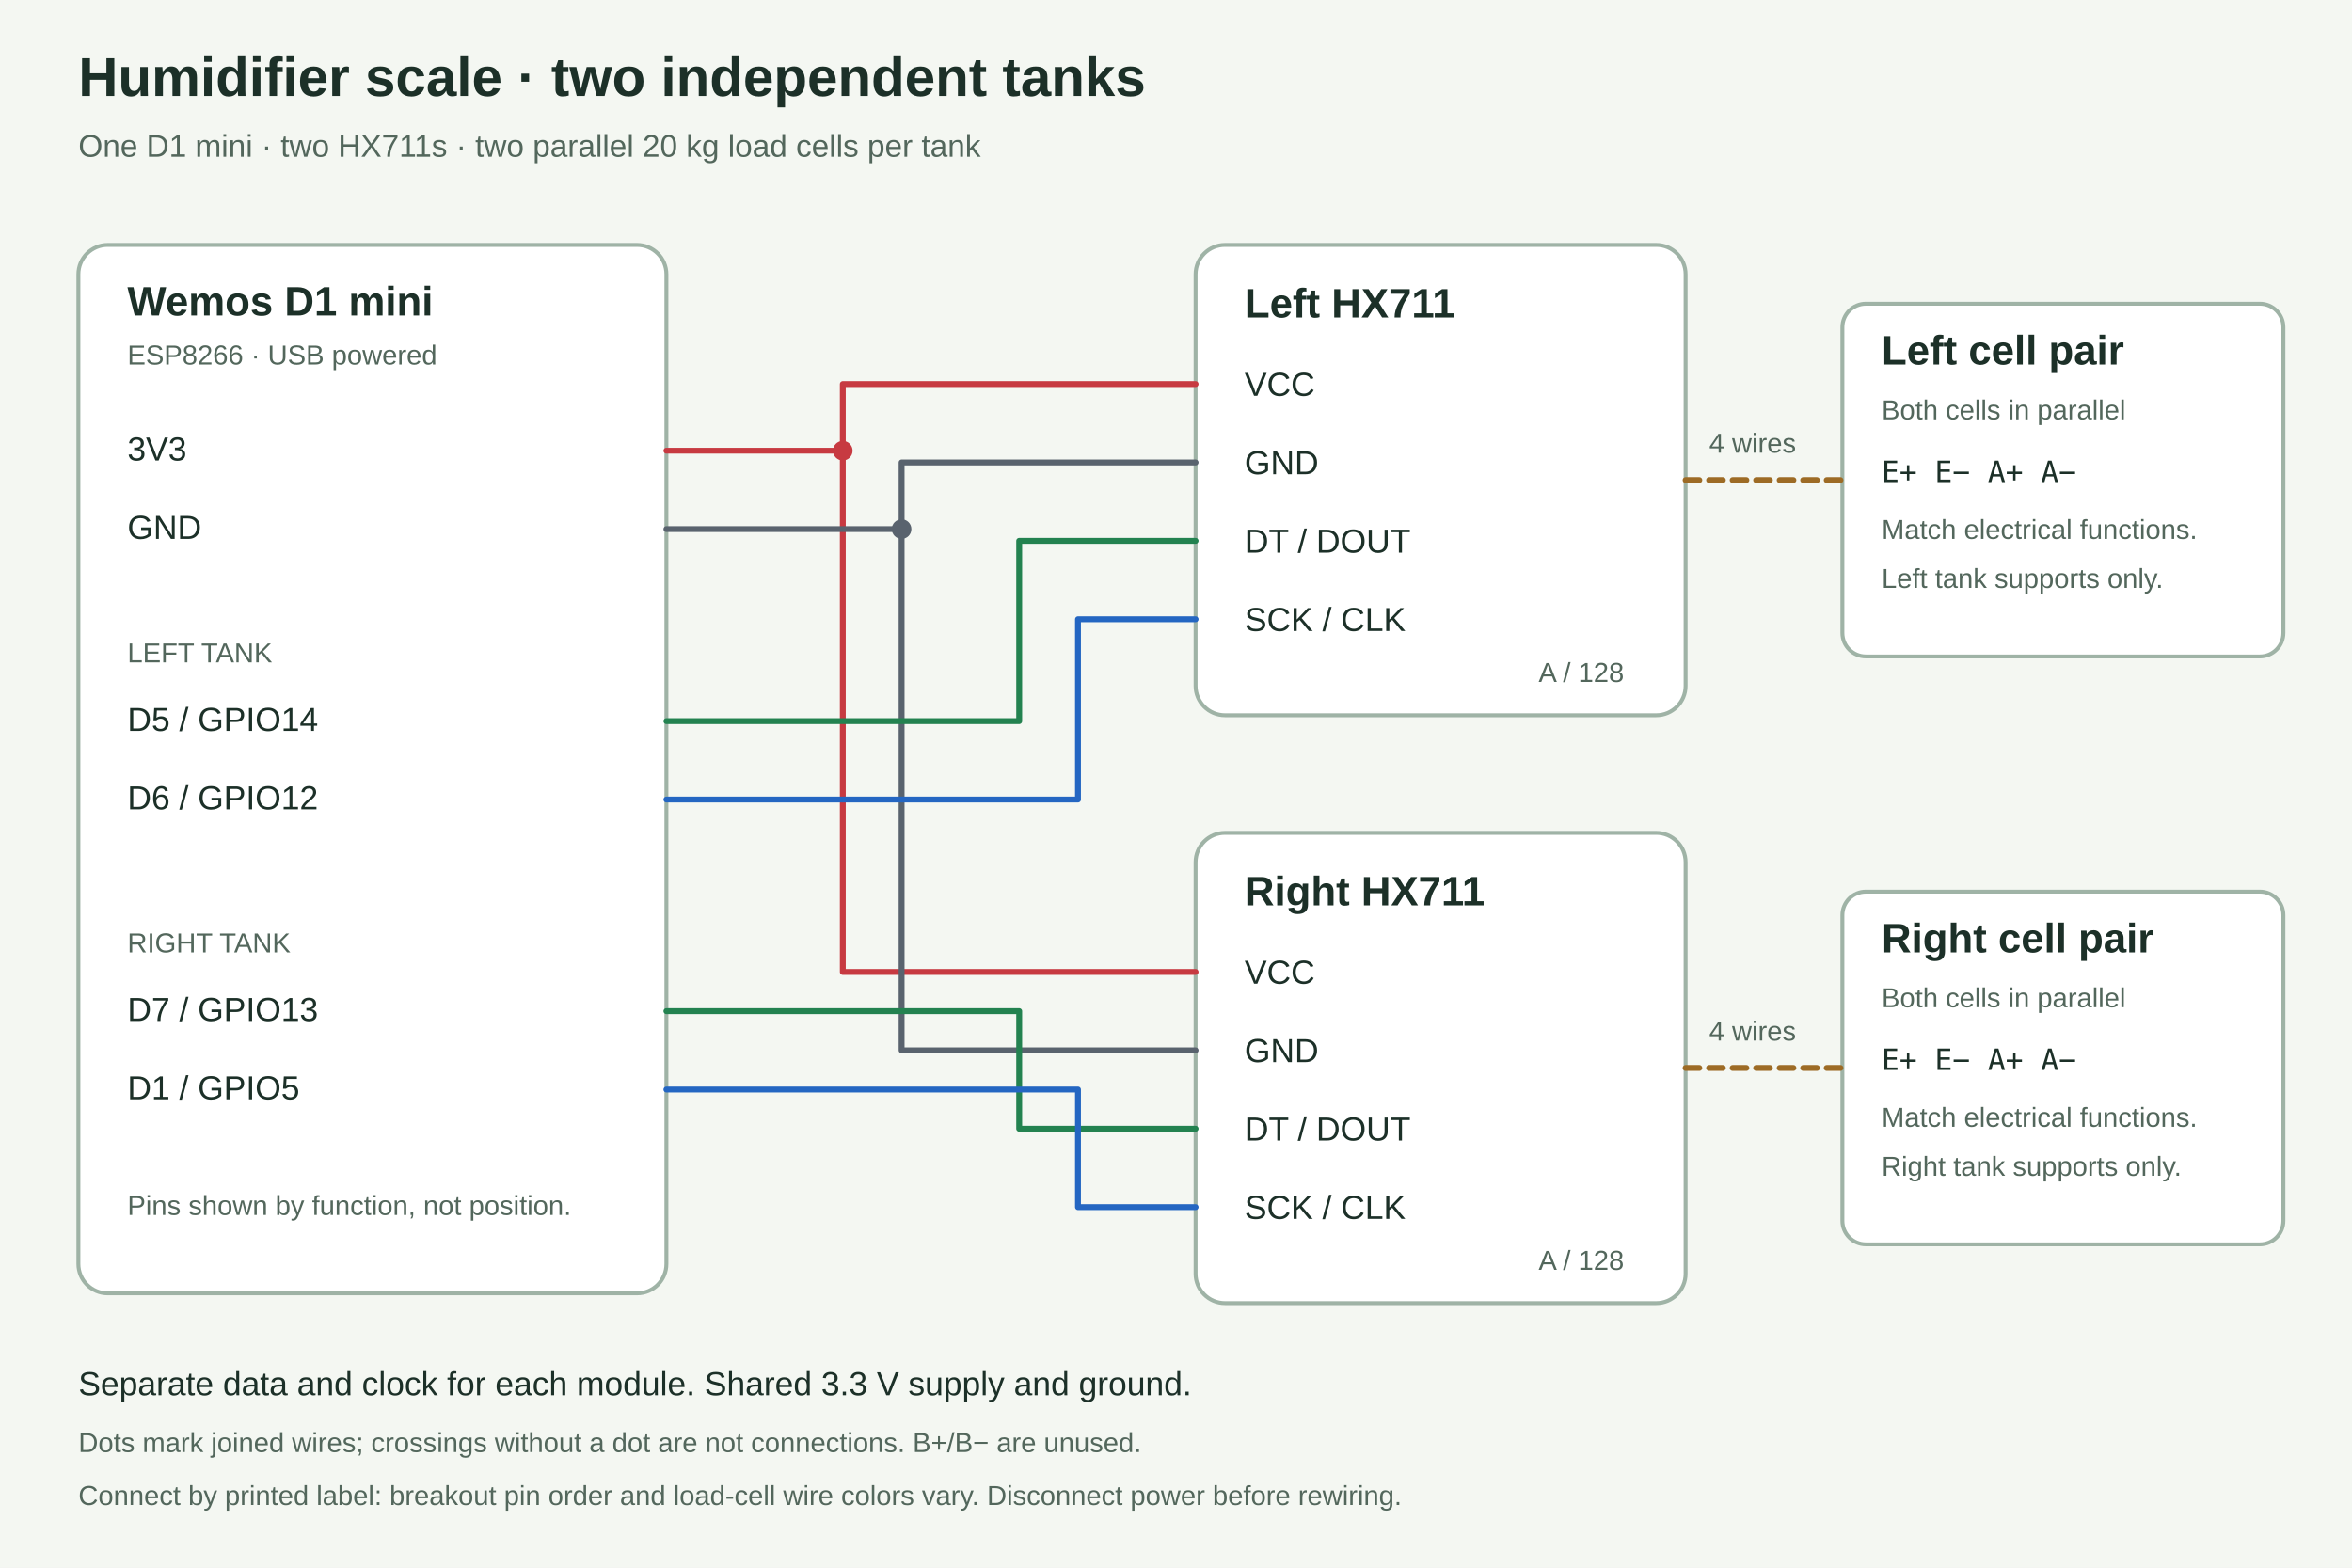
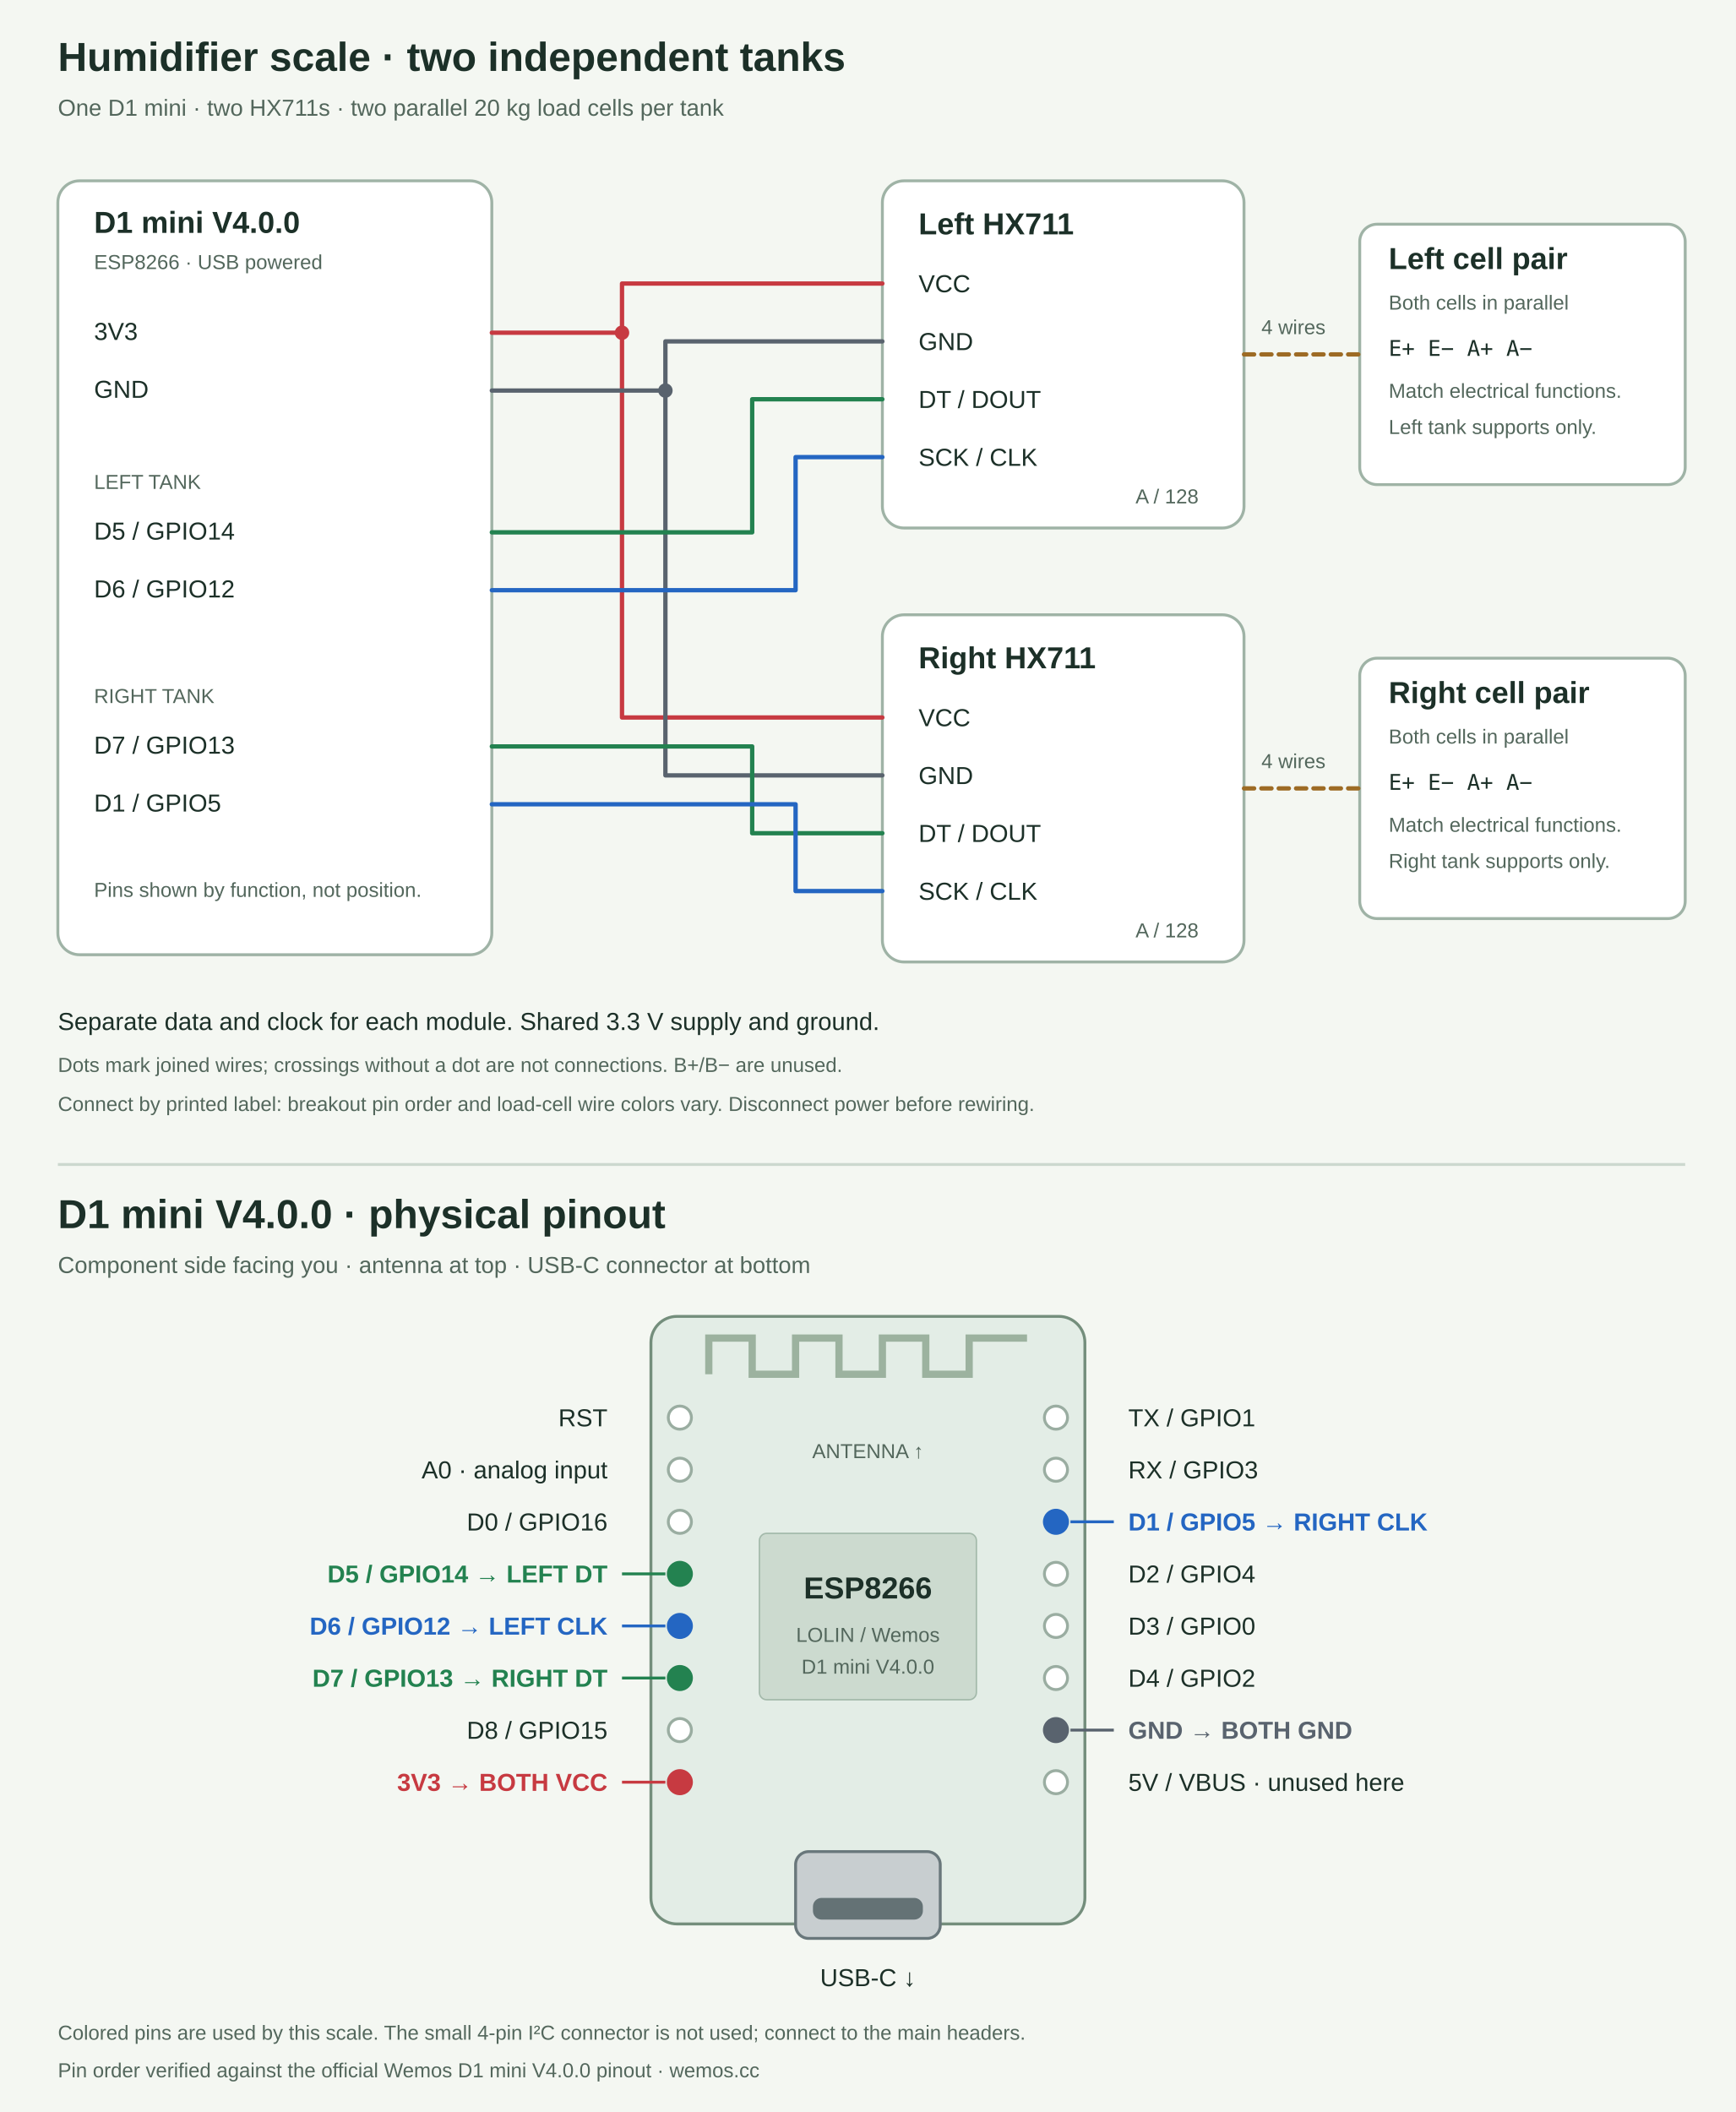
- <svg xmlns="http://www.w3.org/2000/svg" width="1200" height="800" viewBox="0 0 1200 800" role="img" aria-labelledby="title description">
+ <svg xmlns="http://www.w3.org/2000/svg" width="1200" height="1460" viewBox="0 0 1200 1460" role="img" aria-labelledby="title description">
  <defs>
    <style>
      text{font-family:Arial,Helvetica,sans-serif;fill:#1c3028}.title{font-size:28px;font-weight:700}.sub{font-size:16px;fill:#53675c}.head{font-size:21px;font-weight:700}.label{font-size:17px}.small{font-size:14px;fill:#53675c}.mono{font-family:Menlo,Consolas,monospace;font-size:15px}.board{fill:#fff;stroke:#9fb3a6;stroke-width:2}.wire{fill:none;stroke-width:3;stroke-linecap:round;stroke-linejoin:round}.power{stroke:#c73a41}.ground{stroke:#59636e}.data{stroke:#238250}.clock{stroke:#2466c2}.analog{stroke:#9d6b25;stroke-dasharray:7 5}
    </style>
  </defs>
-   <rect width="1200" height="800" fill="#f4f7f2" />
+   <rect width="1200" height="1460" fill="#f4f7f2" />
  <text x="40" y="49" class="title">Humidifier scale · two independent tanks</text>
  <text x="40" y="80" class="sub">One D1 mini · two HX711s · two parallel 20 kg load cells per tank</text>
  <rect x="40" y="125" width="300" height="535" rx="15" class="board" />
-   <text x="65" y="161" class="head">Wemos D1 mini</text>
+   <text x="65" y="161" class="head">D1 mini V4.0.0</text>
  <text x="65" y="186" class="small">ESP8266 · USB powered</text>
  <text x="65" y="235" class="label">3V3</text>
  <text x="65" y="275" class="label">GND</text>
  <text x="65" y="338" class="small">LEFT TANK</text>
  <text x="65" y="373" class="label">D5 / GPIO14</text>
  <text x="65" y="413" class="label">D6 / GPIO12</text>
  <text x="65" y="486" class="small">RIGHT TANK</text>
  <text x="65" y="521" class="label">D7 / GPIO13</text>
  <text x="65" y="561" class="label">D1 / GPIO5</text>
  <text x="65" y="620" class="small">Pins shown by function, not position.</text>
  <rect x="610" y="125" width="250" height="240" rx="15" class="board" />
  <text x="635" y="162" class="head">Left HX711</text>
  <text x="635" y="202" class="label">VCC</text>
  <text x="635" y="242" class="label">GND</text>
  <text x="635" y="282" class="label">DT / DOUT</text>
  <text x="635" y="322" class="label">SCK / CLK</text>
  <text x="785" y="348" class="small">A / 128</text>
  <rect x="610" y="425" width="250" height="240" rx="15" class="board" />
  <text x="635" y="462" class="head">Right HX711</text>
  <text x="635" y="502" class="label">VCC</text>
  <text x="635" y="542" class="label">GND</text>
  <text x="635" y="582" class="label">DT / DOUT</text>
  <text x="635" y="622" class="label">SCK / CLK</text>
  <text x="785" y="648" class="small">A / 128</text>
  <path d="M340 230 H430 M430 196 V496 M430 196 H610 M430 496 H610" class="wire power" />
  <circle cx="430" cy="230" r="5" fill="#c73a41" />
  <path d="M340 270 H460 M460 236 V536 M460 236 H610 M460 536 H610" class="wire ground" />
  <circle cx="460" cy="270" r="5" fill="#59636e" />
  <path d="M340 368 H520 V276 H610" class="wire data" />
  <path d="M340 408 H550 V316 H610" class="wire clock" />
  <path d="M340 516 H520 V576 H610" class="wire data" />
  <path d="M340 556 H550 V616 H610" class="wire clock" />
  <rect x="940" y="155" width="225" height="180" rx="12" class="board" />
  <text x="960" y="186" class="head">Left cell pair</text>
  <text x="960" y="214" class="small">Both cells in parallel</text>
  <text x="960" y="246" class="mono">E+  E−  A+  A−</text>
  <text x="960" y="275" class="small">Match electrical functions.</text>
  <text x="960" y="300" class="small">Left tank supports only.</text>
  <path d="M860 245 H940" class="wire analog" />
  <text x="872" y="231" class="small">4 wires</text>
  <rect x="940" y="455" width="225" height="180" rx="12" class="board" />
  <text x="960" y="486" class="head">Right cell pair</text>
  <text x="960" y="514" class="small">Both cells in parallel</text>
  <text x="960" y="546" class="mono">E+  E−  A+  A−</text>
  <text x="960" y="575" class="small">Match electrical functions.</text>
  <text x="960" y="600" class="small">Right tank supports only.</text>
  <path d="M860 545 H940" class="wire analog" />
  <text x="872" y="531" class="small">4 wires</text>
  <text x="40" y="712" class="label">Separate data and clock for each module. Shared 3.3 V supply and ground.</text>
  <text x="40" y="741" class="small">Dots mark joined wires; crossings without a dot are not connections. B+/B− are unused.</text>
  <text x="40" y="768" class="small">Connect by printed label: breakout pin order and load-cell wire colors vary. Disconnect power before rewiring.</text>
+   <path d="M40 805 H1165" fill="none" stroke="#ccd8cf" stroke-width="2" />
+   <text x="40" y="849" class="title">D1 mini V4.0.0 · physical pinout</text>
+   <text x="40" y="880" class="sub">Component side facing you · antenna at top · USB-C connector at bottom</text>
+   <rect x="450" y="910" width="300" height="420" rx="18" fill="#e3ede6" stroke="#748e7c" stroke-width="2" />
+   <path d="M490 950 V925 H520 V950 H550 V925 H580 V950 H610 V925 H640 V950 H670 V925 H710" fill="none" stroke="#9cb29f" stroke-width="5" />
+   <text x="600" y="1008" text-anchor="middle" class="small">ANTENNA ↑</text>
+   <rect x="525" y="1060" width="150" height="115" rx="5" fill="#ccdacf" stroke="#a3b9aa" />
+   <text x="600" y="1105" text-anchor="middle" class="head">ESP8266</text>
+   <text x="600" y="1135" text-anchor="middle" class="small">LOLIN / Wemos</text>
+   <text x="600" y="1157" text-anchor="middle" class="small">D1 mini V4.0.0</text>
+   <rect x="550" y="1280" width="100" height="60" rx="9" fill="#c8ced0" stroke="#69777b" stroke-width="2" />
+   <rect x="562" y="1312" width="76" height="15" rx="6" fill="#647275" />
+   <text x="600" y="1373" text-anchor="middle" class="label">USB-C ↓</text>
+   <g fill="#fff" stroke="#9aada1" stroke-width="2">
+     <circle cx="470" cy="980" r="8" />
+     <circle cx="730" cy="980" r="8" />
+     <circle cx="470" cy="1016" r="8" />
+     <circle cx="730" cy="1016" r="8" />
+     <circle cx="470" cy="1052" r="8" />
+     <circle cx="730" cy="1088" r="8" />
+     <circle cx="730" cy="1124" r="8" />
+     <circle cx="730" cy="1160" r="8" />
+     <circle cx="470" cy="1196" r="8" />
+     <circle cx="730" cy="1232" r="8" />
+   </g>
+   <circle cx="470" cy="1088" r="9" fill="#238250" />
+   <circle cx="470" cy="1124" r="9" fill="#2466c2" />
+   <circle cx="470" cy="1160" r="9" fill="#238250" />
+   <circle cx="730" cy="1052" r="9" fill="#2466c2" />
+   <circle cx="470" cy="1232" r="9" fill="#c73a41" />
+   <circle cx="730" cy="1196" r="9" fill="#59636e" />
+   <g class="label" text-anchor="end">
+     <text x="420" y="986">RST</text>
+     <text x="420" y="1022">A0 · analog input</text>
+     <text x="420" y="1058">D0 / GPIO16</text>
+     <text x="420" y="1202">D8 / GPIO15</text>
+   </g>
+   <g class="label">
+     <text x="780" y="986">TX / GPIO1</text>
+     <text x="780" y="1022">RX / GPIO3</text>
+     <text x="780" y="1094">D2 / GPIO4</text>
+     <text x="780" y="1130">D3 / GPIO0</text>
+     <text x="780" y="1166">D4 / GPIO2</text>
+     <text x="780" y="1238">5V / VBUS · unused here</text>
+   </g>
+   <g font-size="17" font-weight="700" font-family="Arial,Helvetica,sans-serif">
+     <text x="420" y="1094" text-anchor="end" style="fill:#238250">D5 / GPIO14 → LEFT DT</text>
+     <text x="420" y="1130" text-anchor="end" style="fill:#2466c2">D6 / GPIO12 → LEFT CLK</text>
+     <text x="420" y="1166" text-anchor="end" style="fill:#238250">D7 / GPIO13 → RIGHT DT</text>
+     <text x="780" y="1058" style="fill:#2466c2">D1 / GPIO5 → RIGHT CLK</text>
+     <text x="420" y="1238" text-anchor="end" style="fill:#c73a41">3V3 → BOTH VCC</text>
+     <text x="780" y="1202" style="fill:#59636e">GND → BOTH GND</text>
+   </g>
+   <g fill="none" stroke-width="2">
+     <path d="M430 1088 H460 M430 1160 H460" stroke="#238250" />
+     <path d="M430 1124 H460 M740 1052 H770" stroke="#2466c2" />
+     <path d="M430 1232 H460" stroke="#c73a41" />
+     <path d="M740 1196 H770" stroke="#59636e" />
+   </g>
+   <text x="40" y="1410" class="small">Colored pins are used by this scale. The small 4-pin I²C connector is not used; connect to the main headers.</text>
+   <a href="https://www.wemos.cc/en/latest/d1/d1_mini.html">
+     <text x="40" y="1436" class="small">Pin order verified against the official Wemos D1 mini V4.0.0 pinout · wemos.cc</text>
+   </a>
</svg>
